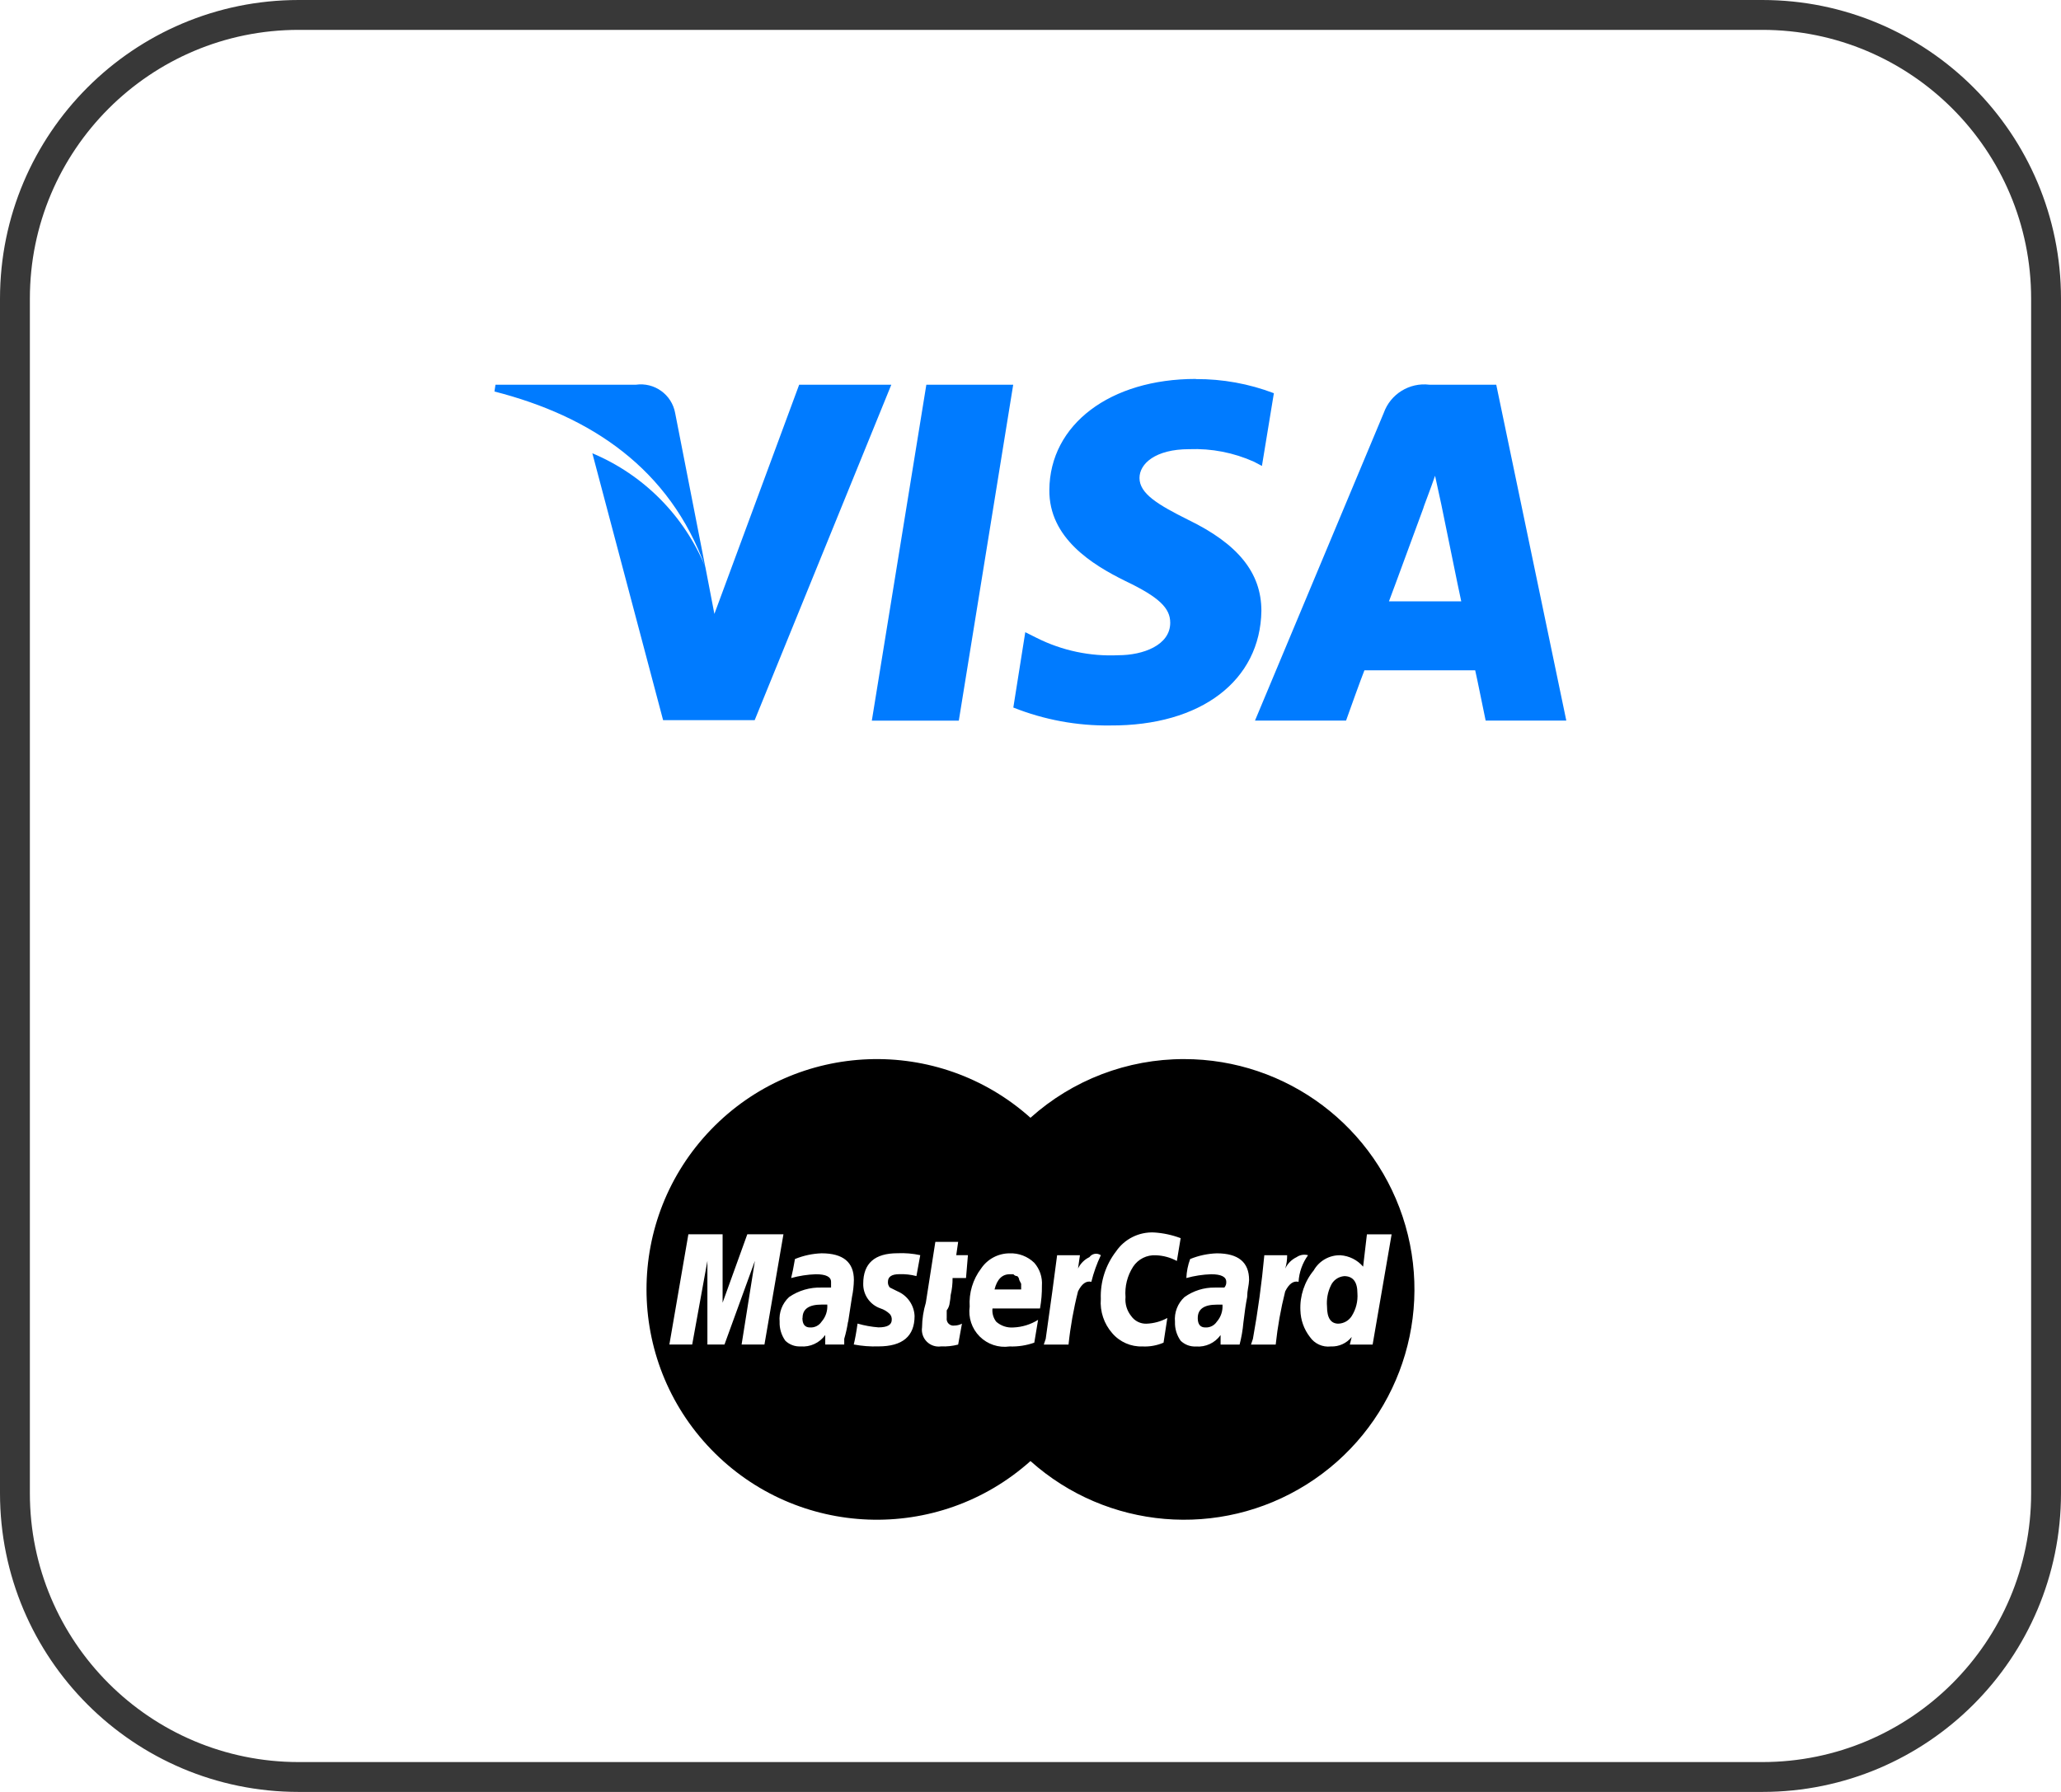
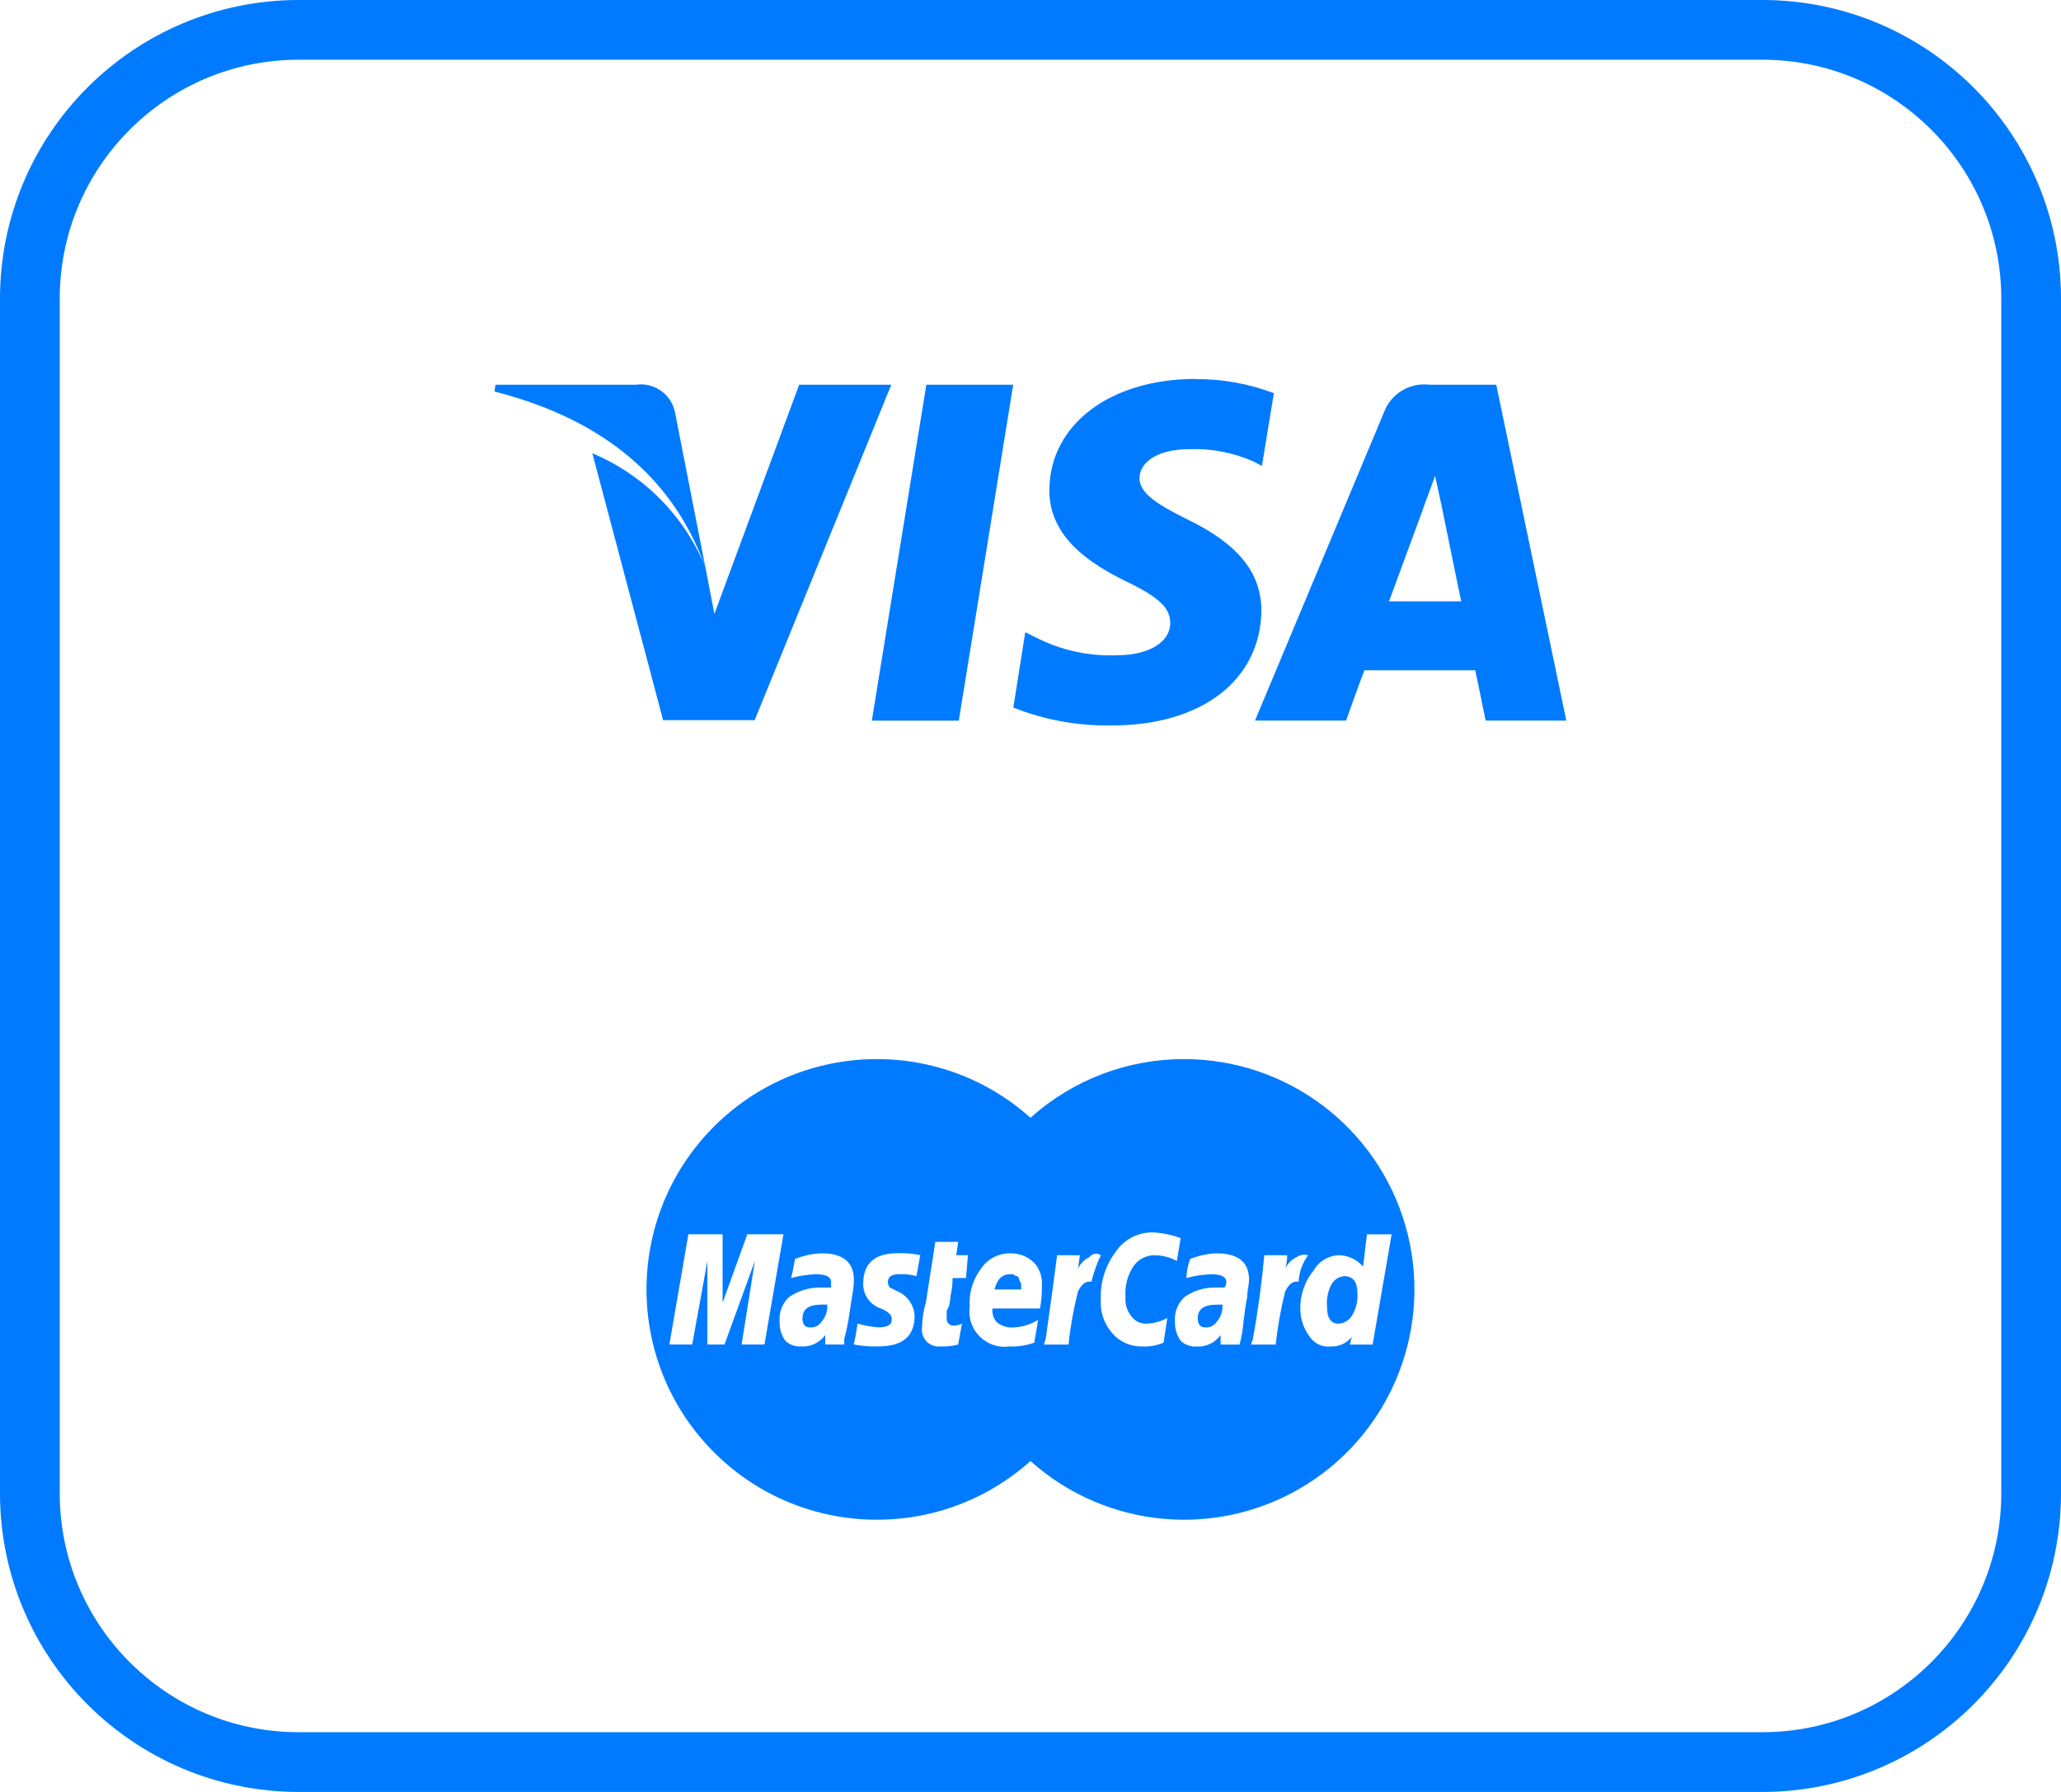
<svg xmlns="http://www.w3.org/2000/svg" width="69" height="60" viewBox="0 0 69 60">
  <defs>
-     <style>.a{fill:#007bff;}.b,.d{fill:none;}.b{stroke:#383838;}.c{stroke:none;}</style>
+     <style>.a{fill:#007bff;}.b,.d{fill:none;}.b{stroke:#007bff;stroke-width:2px;}.c{stroke:none;}</style>
  </defs>
-   <path class="a" d="M8.615,20.215A1.168,1.168,0,0,0,7.3,19.269h-4.7l-.034.227c3.223.824,5.87,2.576,7.061,5.888L8.615,20.215Zm1.314,6.728-.3-1.559a7.034,7.034,0,0,0-3.786-3.82L8.212,30.5h3.066l4.574-11.231H12.767L9.929,26.943Zm8.183,3.573,1.821-11.248H17.025L15.2,30.516Zm7.936-11.441c-2.873,0-4.888,1.525-4.905,3.714-.018,1.613,1.437,2.506,2.54,3.05,1.139.543,1.507.911,1.507,1.4,0,.754-.911,1.087-1.734,1.087a5.512,5.512,0,0,1-2.733-.578l-.386-.193-.4,2.523a8.474,8.474,0,0,0,3.241.6c3.049.018,5.029-1.507,5.064-3.837,0-1.28-.788-2.243-2.453-3.05-1.015-.507-1.628-.876-1.628-1.4,0-.473.525-.964,1.664-.964a4.833,4.833,0,0,1,2.172.422l.263.139.4-2.435a7.228,7.228,0,0,0-2.61-.473Zm7.815.193a1.438,1.438,0,0,0-1.525.946l-4.31,10.3h3.049c.492-1.383.614-1.682.614-1.682H35.4s.088.386.35,1.682h2.7L36.105,19.269H33.863Zm-1.35,7.254s.245-.649,1.157-3.136c-.018.018.245-.649.386-1.069l.21.964c.543,2.681.667,3.241.667,3.241H32.513Z" transform="translate(13.988 -6.387)" />
-   <path d="M23.136,16.35a7.682,7.682,0,0,0-5.142,1.965,7.712,7.712,0,1,0,0,11.494A7.712,7.712,0,1,0,23.136,16.35ZM8.323,25.907l.445-2.8-1.018,2.8H7.178v-2.8l-.509,2.8H5.905l.636-3.691H7.687v2.291l.827-2.291H9.724l-.636,3.691H8.323Zm3.563-.764a4.176,4.176,0,0,1-.127.573v.191h-.636v-.318a.921.921,0,0,1-.827.382.685.685,0,0,1-.509-.191,1.029,1.029,0,0,1-.191-.636,1,1,0,0,1,.318-.827A1.811,1.811,0,0,1,11,24h.318v-.191c0-.169-.17-.255-.509-.255a3.571,3.571,0,0,0-.827.127c.041-.169.085-.382.127-.636A2.589,2.589,0,0,1,11,22.853q1.081,0,1.082.891a3.028,3.028,0,0,1-.064.573q-.06.414-.127.827Zm2.291-1.527a1.958,1.958,0,0,0-.573-.064c-.254,0-.382.085-.382.255a.257.257,0,0,0,.064.191l.255.127a.941.941,0,0,1,.573.827q0,1.018-1.209,1.018a3.773,3.773,0,0,1-.827-.064c.041-.169.085-.4.127-.7a3.459,3.459,0,0,0,.7.127c.3,0,.445-.085.445-.255a.265.265,0,0,0-.064-.191.811.811,0,0,0-.318-.191.856.856,0,0,1-.573-.827q0-1.017,1.145-1.018a2.948,2.948,0,0,1,.764.064l-.128.7Zm1.654.064h-.445a2.41,2.41,0,0,1-.064.573,1.983,1.983,0,0,1-.032.255.5.5,0,0,1-.1.255v.255a.225.225,0,0,0,.255.255.567.567,0,0,0,.255-.064l-.127.7A1.924,1.924,0,0,1,15,25.97a.562.562,0,0,1-.636-.636,2.99,2.99,0,0,1,.127-.827l.318-2.036h.764l-.064.445H15.9l-.064.764ZM18.313,24.7H16.722a.613.613,0,0,0,.127.445.777.777,0,0,0,.573.191,1.683,1.683,0,0,0,.827-.255l-.127.764a2.251,2.251,0,0,1-.827.127,1.181,1.181,0,0,1-1.336-1.336,1.9,1.9,0,0,1,.382-1.273,1.152,1.152,0,0,1,.954-.509,1.122,1.122,0,0,1,.827.318,1.042,1.042,0,0,1,.255.764,4.012,4.012,0,0,1-.064.764Zm1.273-.573a12.485,12.485,0,0,0-.318,1.782H18.44l.064-.191q.253-1.781.382-2.8h.764l-.064.445a.815.815,0,0,1,.382-.382.277.277,0,0,1,.382-.064,4.747,4.747,0,0,0-.318.891c-.17-.042-.319.064-.446.318Zm2.863,1.718a1.583,1.583,0,0,1-.7.127,1.273,1.273,0,0,1-1.018-.445,1.556,1.556,0,0,1-.382-1.145,2.461,2.461,0,0,1,.509-1.591,1.46,1.46,0,0,1,1.273-.636,3.05,3.05,0,0,1,.891.191l-.127.764a1.587,1.587,0,0,0-.7-.191.854.854,0,0,0-.764.382,1.631,1.631,0,0,0-.255,1.018.878.878,0,0,0,.191.636.6.6,0,0,0,.509.255,1.583,1.583,0,0,0,.7-.191l-.127.828ZM25.281,24a1.892,1.892,0,0,0-.032.318c-.043.213-.086.5-.127.859a4.443,4.443,0,0,1-.127.732h-.636v-.318a.921.921,0,0,1-.827.382.685.685,0,0,1-.509-.191,1.029,1.029,0,0,1-.191-.636,1,1,0,0,1,.318-.827A1.706,1.706,0,0,1,24.167,24h.318a.261.261,0,0,0,.064-.191c0-.169-.17-.255-.509-.255a3.571,3.571,0,0,0-.827.127,2.061,2.061,0,0,1,.127-.636,2.589,2.589,0,0,1,.891-.191q1.081,0,1.082.891a1.846,1.846,0,0,1-.031.255Zm1.241.127a12.856,12.856,0,0,0-.318,1.782h-.827l.064-.191q.252-1.391.382-2.8h.764a1.441,1.441,0,0,1-.064.445.813.813,0,0,1,.382-.382.455.455,0,0,1,.382-.064,1.7,1.7,0,0,0-.318.891c-.17-.042-.318.064-.446.318Zm2.163,1.782.064-.255a.847.847,0,0,1-.7.318.745.745,0,0,1-.7-.318,1.517,1.517,0,0,1-.318-.891,1.958,1.958,0,0,1,.445-1.336,1,1,0,0,1,.891-.509,1.1,1.1,0,0,1,.764.382l.127-1.082h.827l-.636,3.691h-.764Zm-18.326-.891c0,.213.085.318.255.318A.431.431,0,0,0,11,25.143a.778.778,0,0,0,.191-.573H11c-.424,0-.636.149-.636.445Zm7.19-1.4a.18.18,0,0,1-.127-.064H17.3q-.382,0-.509.509h.891v-.191l-.064-.127a.192.192,0,0,0-.064-.127Zm6.045,1.4c0,.213.085.318.255.318a.431.431,0,0,0,.382-.191.777.777,0,0,0,.191-.573h-.191c-.424,0-.636.149-.636.445Zm4.9-1.4a.537.537,0,0,0-.445.318,1.349,1.349,0,0,0-.127.7q0,.573.382.573a.551.551,0,0,0,.445-.255,1.262,1.262,0,0,0,.191-.764c0-.382-.15-.573-.446-.573Z" transform="translate(16.505 19.112)" />
-   <g class="b">
-     <rect class="c" width="69" height="60" rx="10" />
-     <rect class="d" x="0.5" y="0.5" width="68" height="59" rx="9.5" />
+   <g transform="translate(-163 -469)">
+     <path class="a" d="M8.615,20.215A1.168,1.168,0,0,0,7.3,19.269h-4.7l-.034.227c3.223.824,5.87,2.576,7.061,5.888L8.615,20.215Zm1.314,6.728-.3-1.559a7.034,7.034,0,0,0-3.786-3.82L8.212,30.5h3.066l4.574-11.231H12.767L9.929,26.943Zm8.183,3.573,1.821-11.248H17.025L15.2,30.516Zm7.936-11.441c-2.873,0-4.888,1.525-4.905,3.714-.018,1.613,1.437,2.506,2.54,3.05,1.139.543,1.507.911,1.507,1.4,0,.754-.911,1.087-1.734,1.087a5.512,5.512,0,0,1-2.733-.578l-.386-.193-.4,2.523a8.474,8.474,0,0,0,3.241.6c3.049.018,5.029-1.507,5.064-3.837,0-1.28-.788-2.243-2.453-3.05-1.015-.507-1.628-.876-1.628-1.4,0-.473.525-.964,1.664-.964a4.833,4.833,0,0,1,2.172.422l.263.139.4-2.435a7.228,7.228,0,0,0-2.61-.473Zm7.815.193a1.438,1.438,0,0,0-1.525.946l-4.31,10.3h3.049c.492-1.383.614-1.682.614-1.682H35.4s.088.386.35,1.682h2.7L36.105,19.269H33.863Zm-1.35,7.254s.245-.649,1.157-3.136c-.018.018.245-.649.386-1.069l.21.964c.543,2.681.667,3.241.667,3.241H32.513Z" transform="translate(176.988 462.613)" />
+     <path class="a" d="M23.136,16.35a7.682,7.682,0,0,0-5.142,1.965,7.712,7.712,0,1,0,0,11.494A7.712,7.712,0,1,0,23.136,16.35ZM8.323,25.907l.445-2.8-1.018,2.8H7.178v-2.8l-.509,2.8H5.905l.636-3.691H7.687v2.291l.827-2.291H9.724l-.636,3.691H8.323Zm3.563-.764a4.176,4.176,0,0,1-.127.573v.191h-.636v-.318a.921.921,0,0,1-.827.382.685.685,0,0,1-.509-.191,1.029,1.029,0,0,1-.191-.636,1,1,0,0,1,.318-.827A1.811,1.811,0,0,1,11,24h.318v-.191c0-.169-.17-.255-.509-.255a3.571,3.571,0,0,0-.827.127c.041-.169.085-.382.127-.636A2.589,2.589,0,0,1,11,22.853q1.081,0,1.082.891a3.028,3.028,0,0,1-.064.573q-.06.414-.127.827Zm2.291-1.527a1.958,1.958,0,0,0-.573-.064c-.254,0-.382.085-.382.255a.257.257,0,0,0,.064.191l.255.127a.941.941,0,0,1,.573.827q0,1.018-1.209,1.018a3.773,3.773,0,0,1-.827-.064c.041-.169.085-.4.127-.7a3.459,3.459,0,0,0,.7.127c.3,0,.445-.085.445-.255a.265.265,0,0,0-.064-.191.811.811,0,0,0-.318-.191.856.856,0,0,1-.573-.827q0-1.017,1.145-1.018a2.948,2.948,0,0,1,.764.064l-.128.7Zm1.654.064h-.445a2.41,2.41,0,0,1-.064.573,1.983,1.983,0,0,1-.032.255.5.5,0,0,1-.1.255v.255a.225.225,0,0,0,.255.255.567.567,0,0,0,.255-.064l-.127.7A1.924,1.924,0,0,1,15,25.97a.562.562,0,0,1-.636-.636,2.99,2.99,0,0,1,.127-.827l.318-2.036h.764l-.064.445H15.9l-.064.764ZM18.313,24.7H16.722a.613.613,0,0,0,.127.445.777.777,0,0,0,.573.191,1.683,1.683,0,0,0,.827-.255l-.127.764a2.251,2.251,0,0,1-.827.127,1.181,1.181,0,0,1-1.336-1.336,1.9,1.9,0,0,1,.382-1.273,1.152,1.152,0,0,1,.954-.509,1.122,1.122,0,0,1,.827.318,1.042,1.042,0,0,1,.255.764,4.012,4.012,0,0,1-.064.764Zm1.273-.573a12.485,12.485,0,0,0-.318,1.782H18.44l.064-.191q.253-1.781.382-2.8h.764l-.064.445a.815.815,0,0,1,.382-.382.277.277,0,0,1,.382-.064,4.747,4.747,0,0,0-.318.891c-.17-.042-.319.064-.446.318Zm2.863,1.718a1.583,1.583,0,0,1-.7.127,1.273,1.273,0,0,1-1.018-.445,1.556,1.556,0,0,1-.382-1.145,2.461,2.461,0,0,1,.509-1.591,1.46,1.46,0,0,1,1.273-.636,3.05,3.05,0,0,1,.891.191l-.127.764a1.587,1.587,0,0,0-.7-.191.854.854,0,0,0-.764.382,1.631,1.631,0,0,0-.255,1.018.878.878,0,0,0,.191.636.6.6,0,0,0,.509.255,1.583,1.583,0,0,0,.7-.191l-.127.828ZM25.281,24a1.892,1.892,0,0,0-.032.318c-.043.213-.086.5-.127.859a4.443,4.443,0,0,1-.127.732h-.636v-.318a.921.921,0,0,1-.827.382.685.685,0,0,1-.509-.191,1.029,1.029,0,0,1-.191-.636,1,1,0,0,1,.318-.827A1.706,1.706,0,0,1,24.167,24h.318a.261.261,0,0,0,.064-.191c0-.169-.17-.255-.509-.255a3.571,3.571,0,0,0-.827.127,2.061,2.061,0,0,1,.127-.636,2.589,2.589,0,0,1,.891-.191q1.081,0,1.082.891a1.846,1.846,0,0,1-.031.255Zm1.241.127a12.856,12.856,0,0,0-.318,1.782h-.827l.064-.191q.252-1.391.382-2.8h.764a1.441,1.441,0,0,1-.064.445.813.813,0,0,1,.382-.382.455.455,0,0,1,.382-.064,1.7,1.7,0,0,0-.318.891c-.17-.042-.318.064-.446.318Zm2.163,1.782.064-.255a.847.847,0,0,1-.7.318.745.745,0,0,1-.7-.318,1.517,1.517,0,0,1-.318-.891,1.958,1.958,0,0,1,.445-1.336,1,1,0,0,1,.891-.509,1.1,1.1,0,0,1,.764.382l.127-1.082h.827l-.636,3.691h-.764Zm-18.326-.891c0,.213.085.318.255.318A.431.431,0,0,0,11,25.143a.778.778,0,0,0,.191-.573H11c-.424,0-.636.149-.636.445Zm7.19-1.4a.18.18,0,0,1-.127-.064H17.3q-.382,0-.509.509h.891v-.191l-.064-.127a.192.192,0,0,0-.064-.127Zm6.045,1.4c0,.213.085.318.255.318a.431.431,0,0,0,.382-.191.777.777,0,0,0,.191-.573h-.191c-.424,0-.636.149-.636.445Zm4.9-1.4a.537.537,0,0,0-.445.318,1.349,1.349,0,0,0-.127.7q0,.573.382.573a.551.551,0,0,0,.445-.255,1.262,1.262,0,0,0,.191-.764c0-.382-.15-.573-.446-.573Z" transform="translate(179.505 488.112)" />
+     <g class="b" transform="translate(163 469)">
+       <rect class="c" width="69" height="60" rx="10" />
+       <rect class="d" x="1" y="1" width="67" height="58" rx="9" />
+     </g>
  </g>
</svg>
